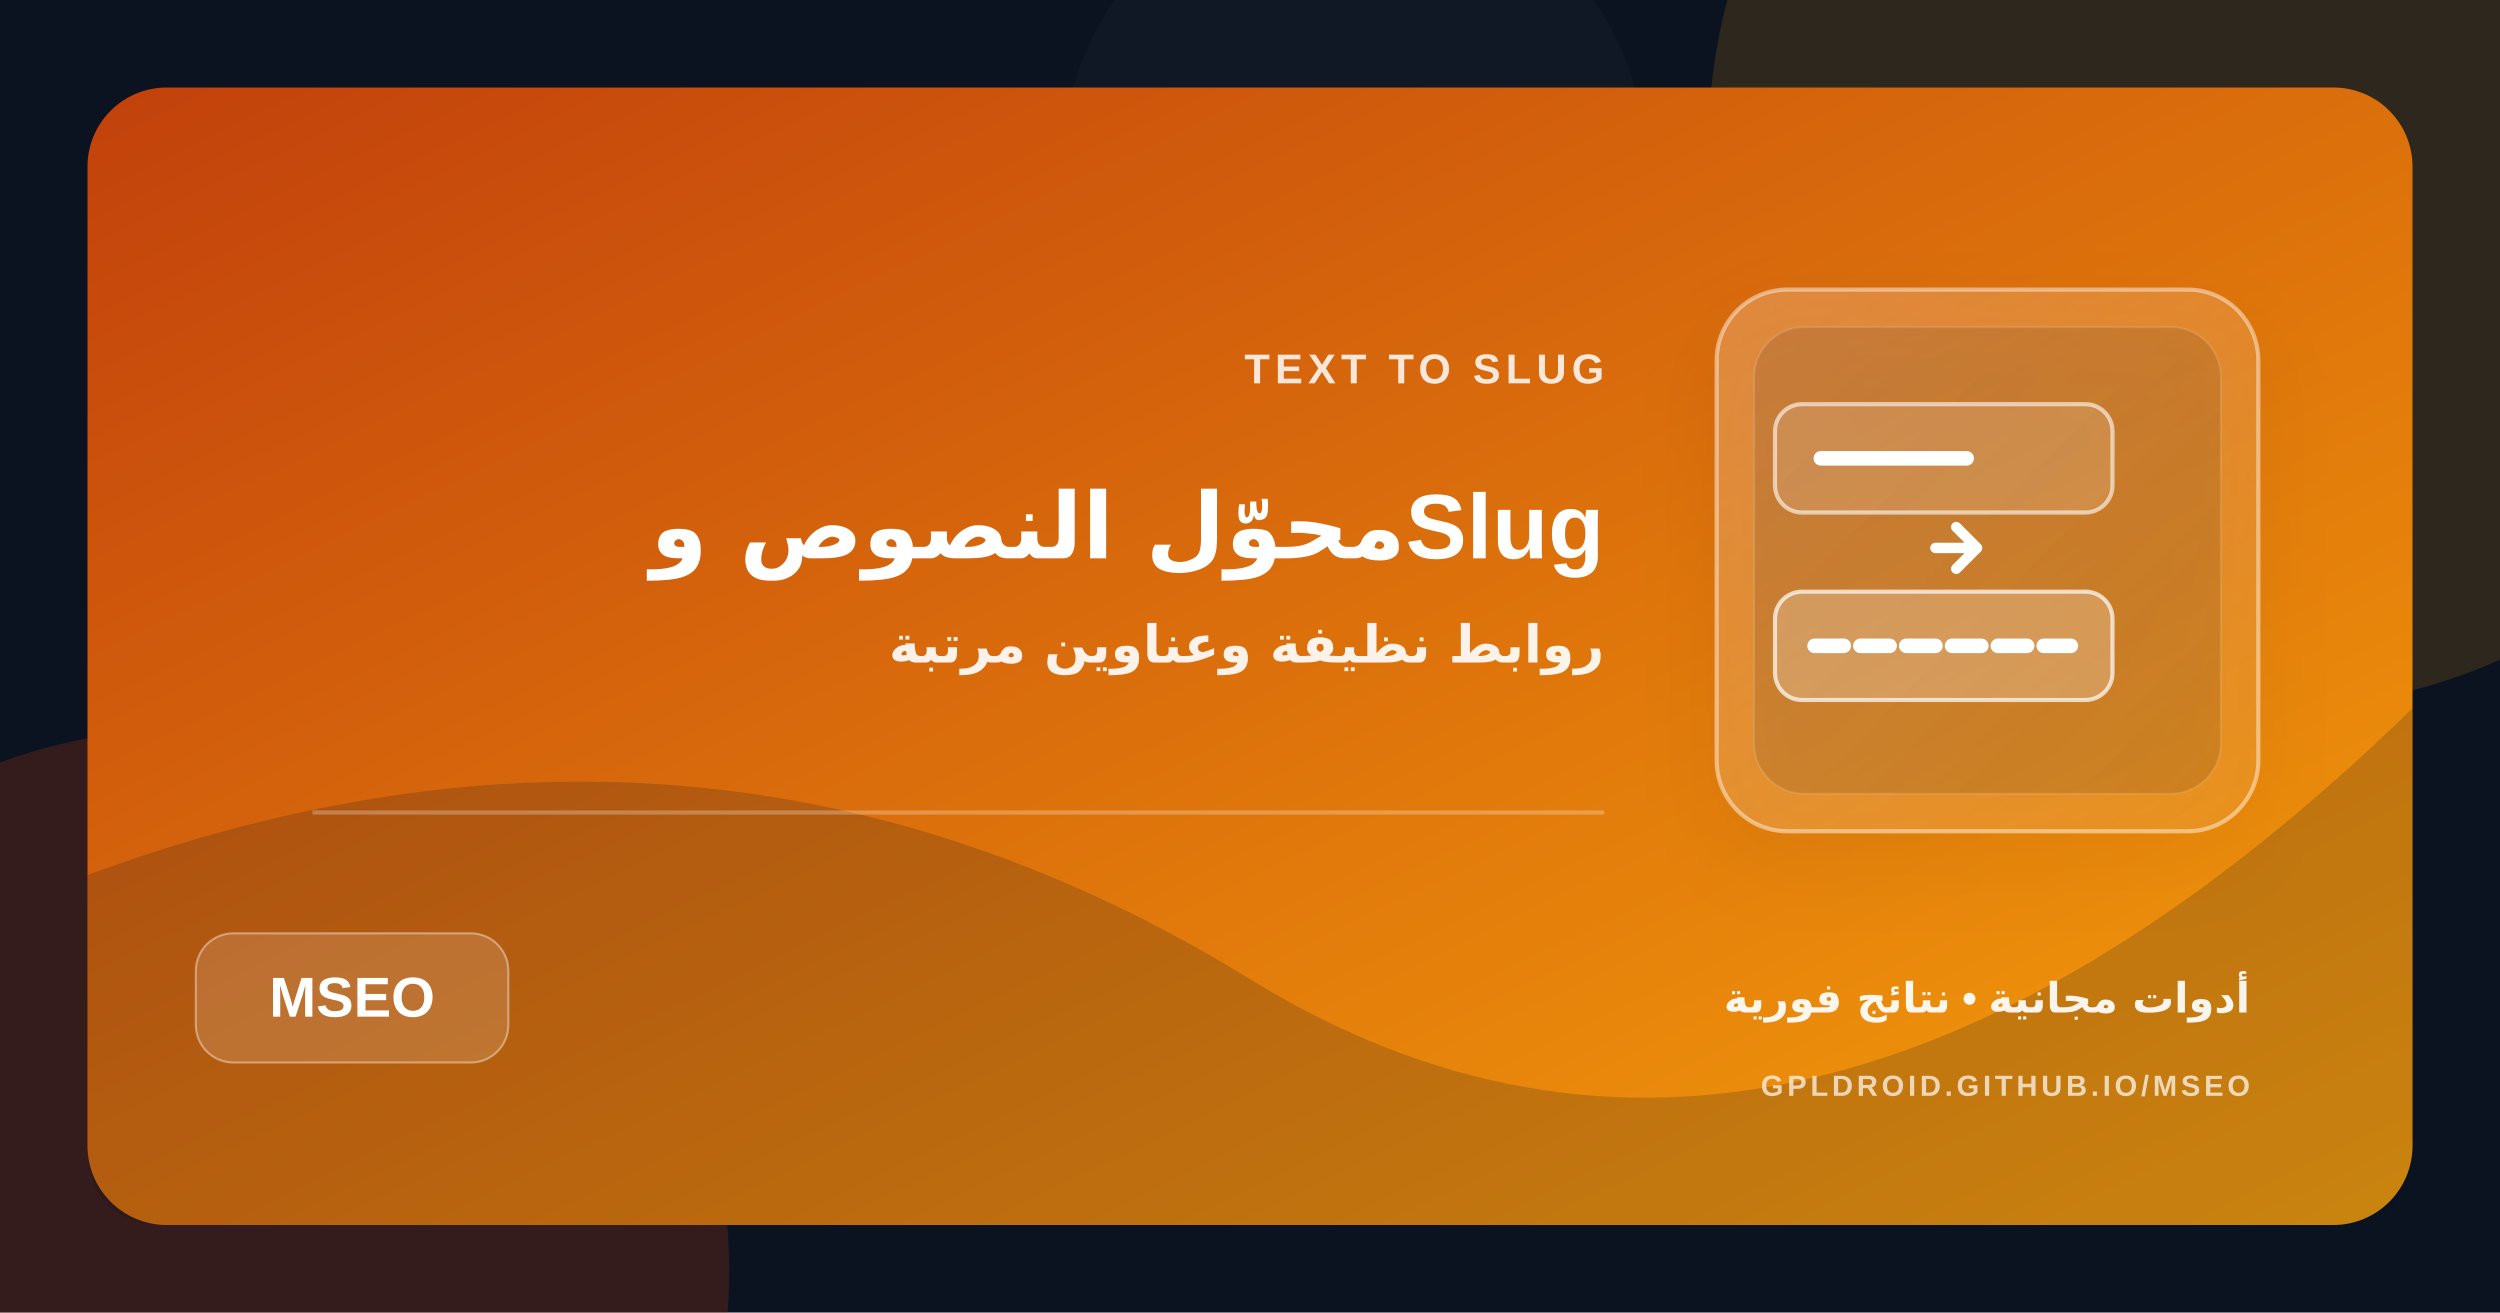
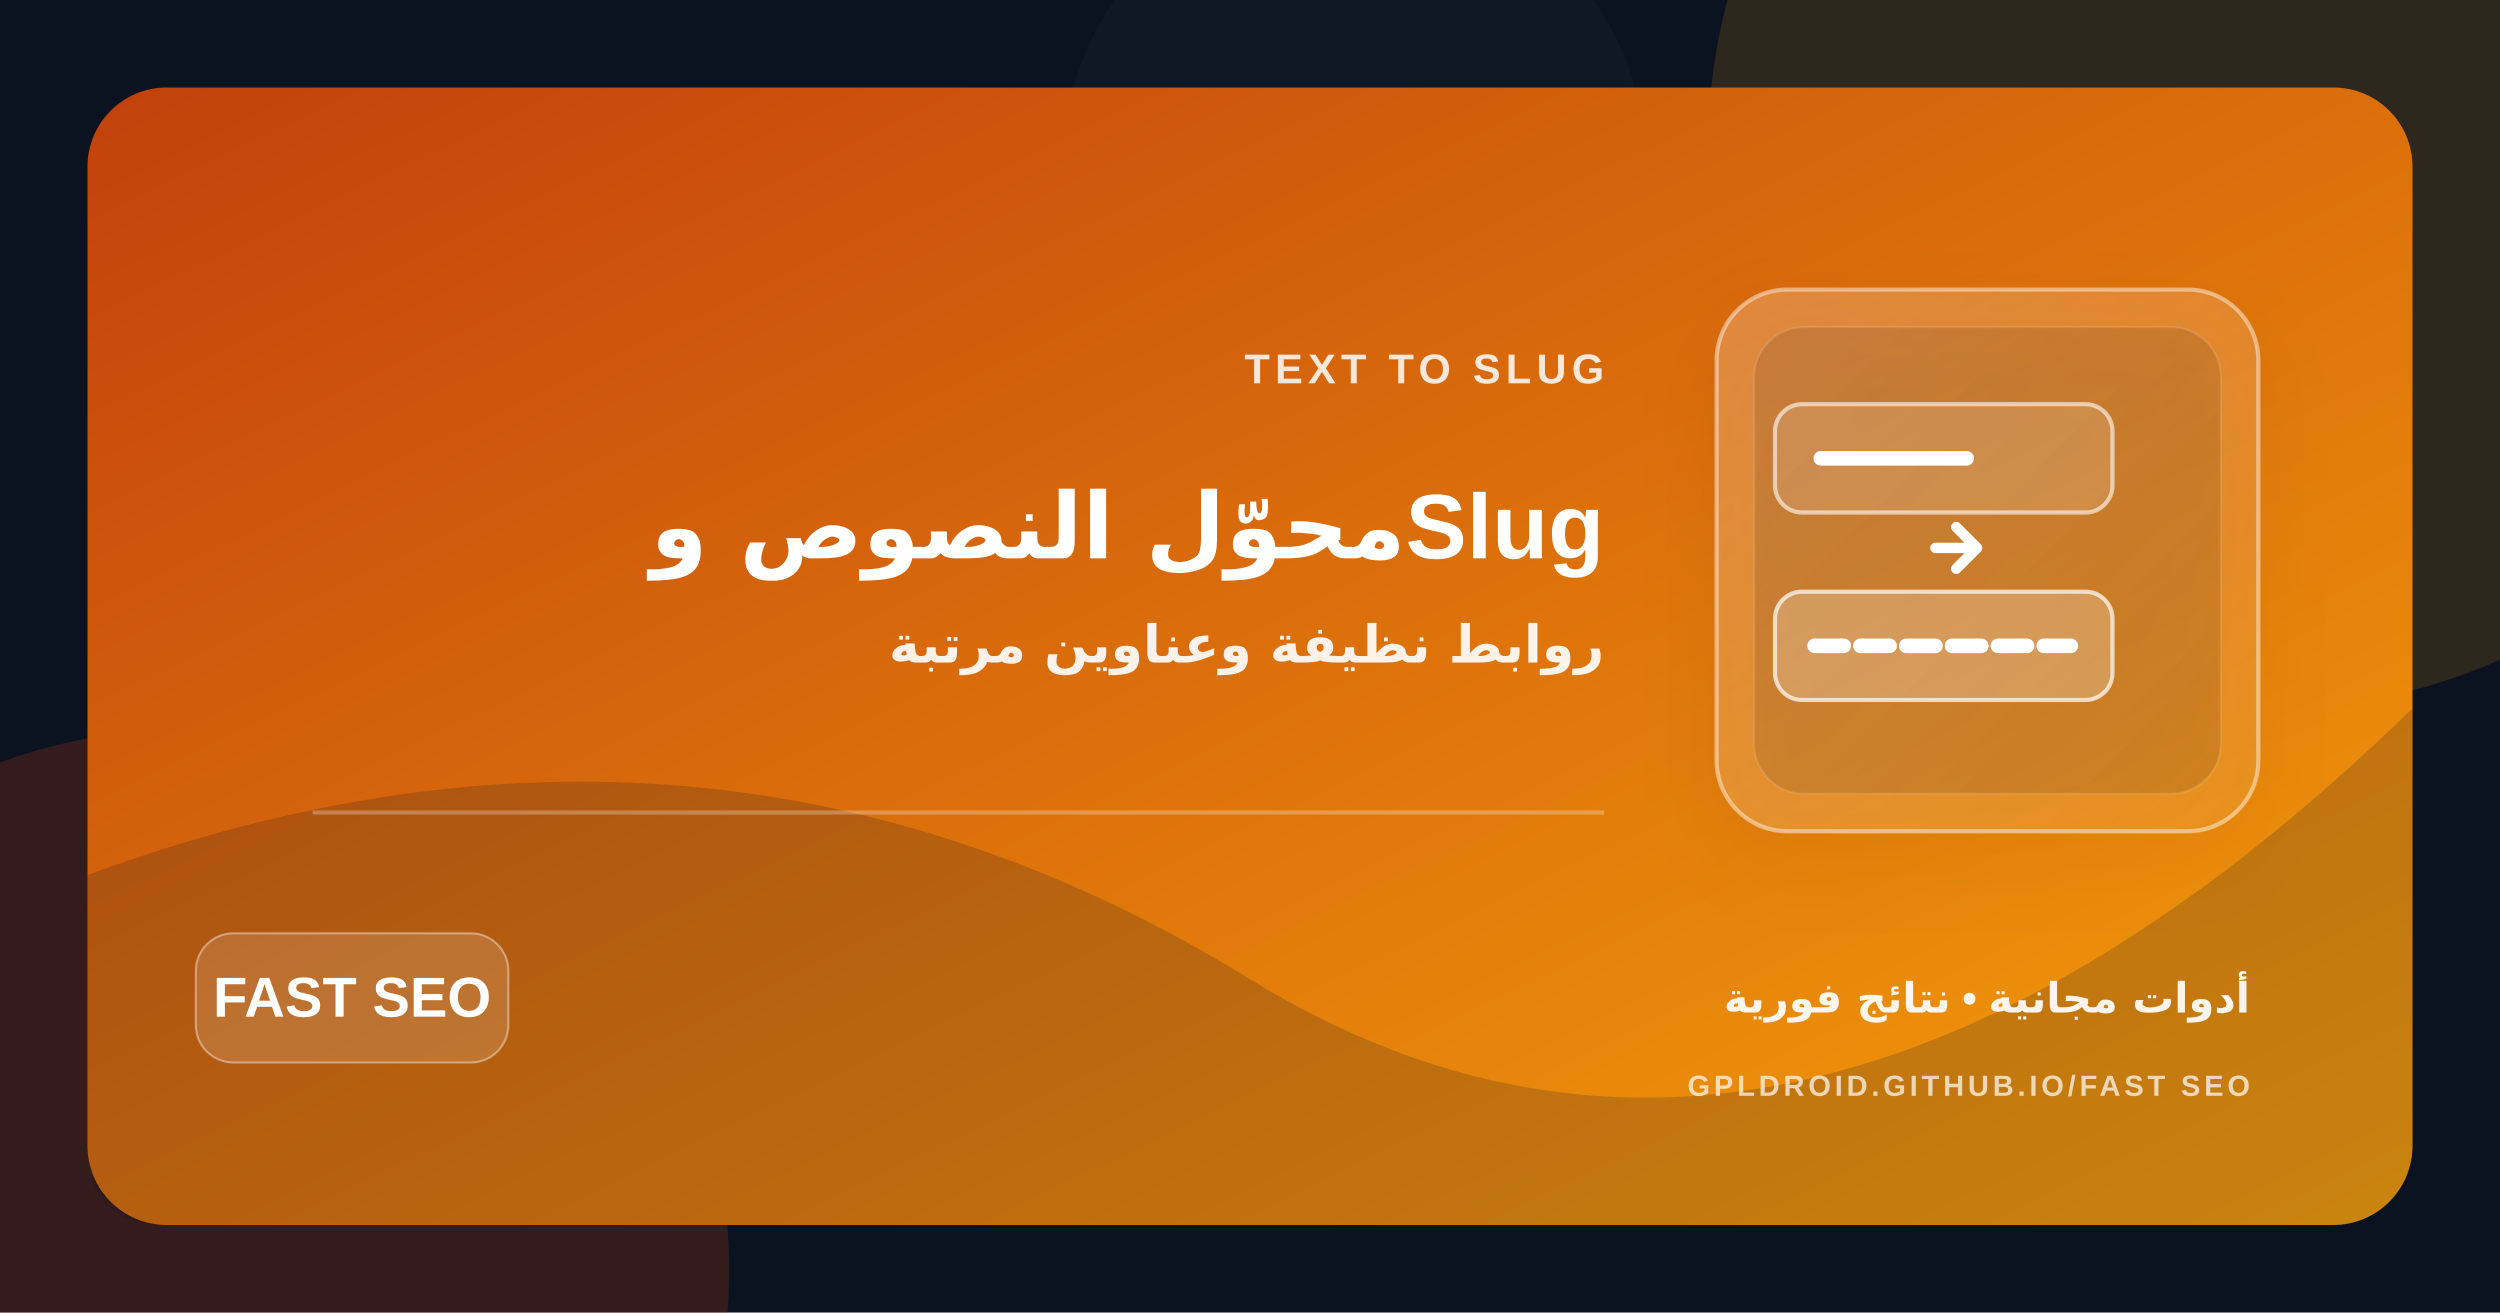
<svg xmlns="http://www.w3.org/2000/svg" width="1200" height="630" viewBox="0 0 1200 630" role="img" aria-labelledby="title desc">
  <defs>
    <linearGradient id="bg" x1="0" y1="0" x2="1" y2="1">
      <stop offset="0" stop-color="#c2410c" />
      <stop offset="1" stop-color="#f59e0b" />
    </linearGradient>
    <linearGradient id="glass" x1="0" y1="0" x2="1" y2="1">
      <stop offset="0" stop-color="#fff" stop-opacity=".2" />
      <stop offset="1" stop-color="#fff" stop-opacity=".06" />
    </linearGradient>
    <filter id="shadow" x="-30%" y="-30%" width="160%" height="170%">
      <feDropShadow dx="0" dy="16" stdDeviation="18" flood-color="#020617" flood-opacity=".26" />
    </filter>
  </defs>
  <rect width="1200" height="630" fill="#0b1220" />
  <circle cx="1090" cy="70" r="270" fill="#f59e0b" opacity=".15" />
  <circle cx="90" cy="610" r="260" fill="#c2410c" opacity=".22" />
  <circle cx="650" cy="80" r="140" fill="#fff" opacity=".025" />
  <rect x="42" y="42" width="1116" height="546" rx="38" fill="url(#bg)" />
  <path d="M42 420Q340 310 600 470T1158 340V550Q1158 588 1120 588H80Q42 588 42 550Z" fill="#06101f" opacity=".18" />
  <g filter="url(#shadow)">
    <rect x="824" y="139" width="260" height="260" rx="34" fill="url(#glass)" stroke="#fff" stroke-opacity=".45" stroke-width="2" />
    <rect x="842" y="157" width="224" height="224" rx="24" fill="#07111f" fill-opacity=".1" stroke="#fff" stroke-opacity=".12" />
  </g>
  <g>
    <rect x="852" y="194" width="162" height="52" rx="13" fill="#fff" fill-opacity=".13" stroke="#fff" stroke-opacity=".6" stroke-width="2" />
    <path d="M874 220h70" stroke="#fff" stroke-width="7" stroke-linecap="round" />
    <path d="M929 263l19 0M939 253l10 10-10 10" fill="none" stroke="#fff" stroke-width="5" stroke-linecap="round" stroke-linejoin="round" />
    <rect x="852" y="284" width="162" height="52" rx="13" fill="#fff" fill-opacity=".22" stroke="#fff" stroke-opacity=".7" stroke-width="2" />
    <path d="M871 310h123" stroke="#fff" stroke-width="7" stroke-linecap="round" stroke-dasharray="14 8" />
  </g>
  <text x="770" y="184" text-anchor="end" font-family="Arial,sans-serif" font-size="20" font-weight="800" letter-spacing="2.5" fill="#fff" opacity=".84">TEXT TO SLUG</text>
  <text x="770" y="268" text-anchor="end" font-family="Cairo,Arial,sans-serif" font-size="44" font-weight="900" fill="#fff">محوّل النصوص وSlug</text>
  <text x="770" y="318" text-anchor="end" font-family="Cairo,Arial,sans-serif" font-size="25" font-weight="600" fill="#fff" opacity=".91">روابط نظيفة وعناوين مرتبة</text>
  <path d="M150 390h620" stroke="#fff" stroke-opacity=".26" stroke-width="2" />
  <rect x="94" y="448" width="150" height="62" rx="18" fill="#fff" fill-opacity=".14" stroke="#fff" stroke-opacity=".4" />
-   <text x="169" y="488" text-anchor="middle" font-family="Arial,sans-serif" font-size="27" font-weight="900" fill="#fff">MSEO</text>
+   <text x="169" y="488" text-anchor="middle" font-family="Arial,sans-serif" font-size="27" font-weight="900" fill="#fff">FAST SEO</text>
  <text x="1080" y="486" text-anchor="end" font-family="Cairo,Arial,sans-serif" font-size="20" font-weight="700" fill="#fff" opacity=".92">أدوات مجانية • نتائج فورية</text>
-   <text x="1080" y="526" text-anchor="end" font-family="Arial,sans-serif" font-size="14" font-weight="700" letter-spacing="1.8" fill="#fff" opacity=".7">GPLDROID.GITHUB.IO/MSEO</text>
+   <text x="1080" y="526" text-anchor="end" font-family="Arial,sans-serif" font-size="14" font-weight="700" letter-spacing="1.8" fill="#fff" opacity=".7">GPLDROID.GITHUB.IO/FAST SEO</text>
</svg>
